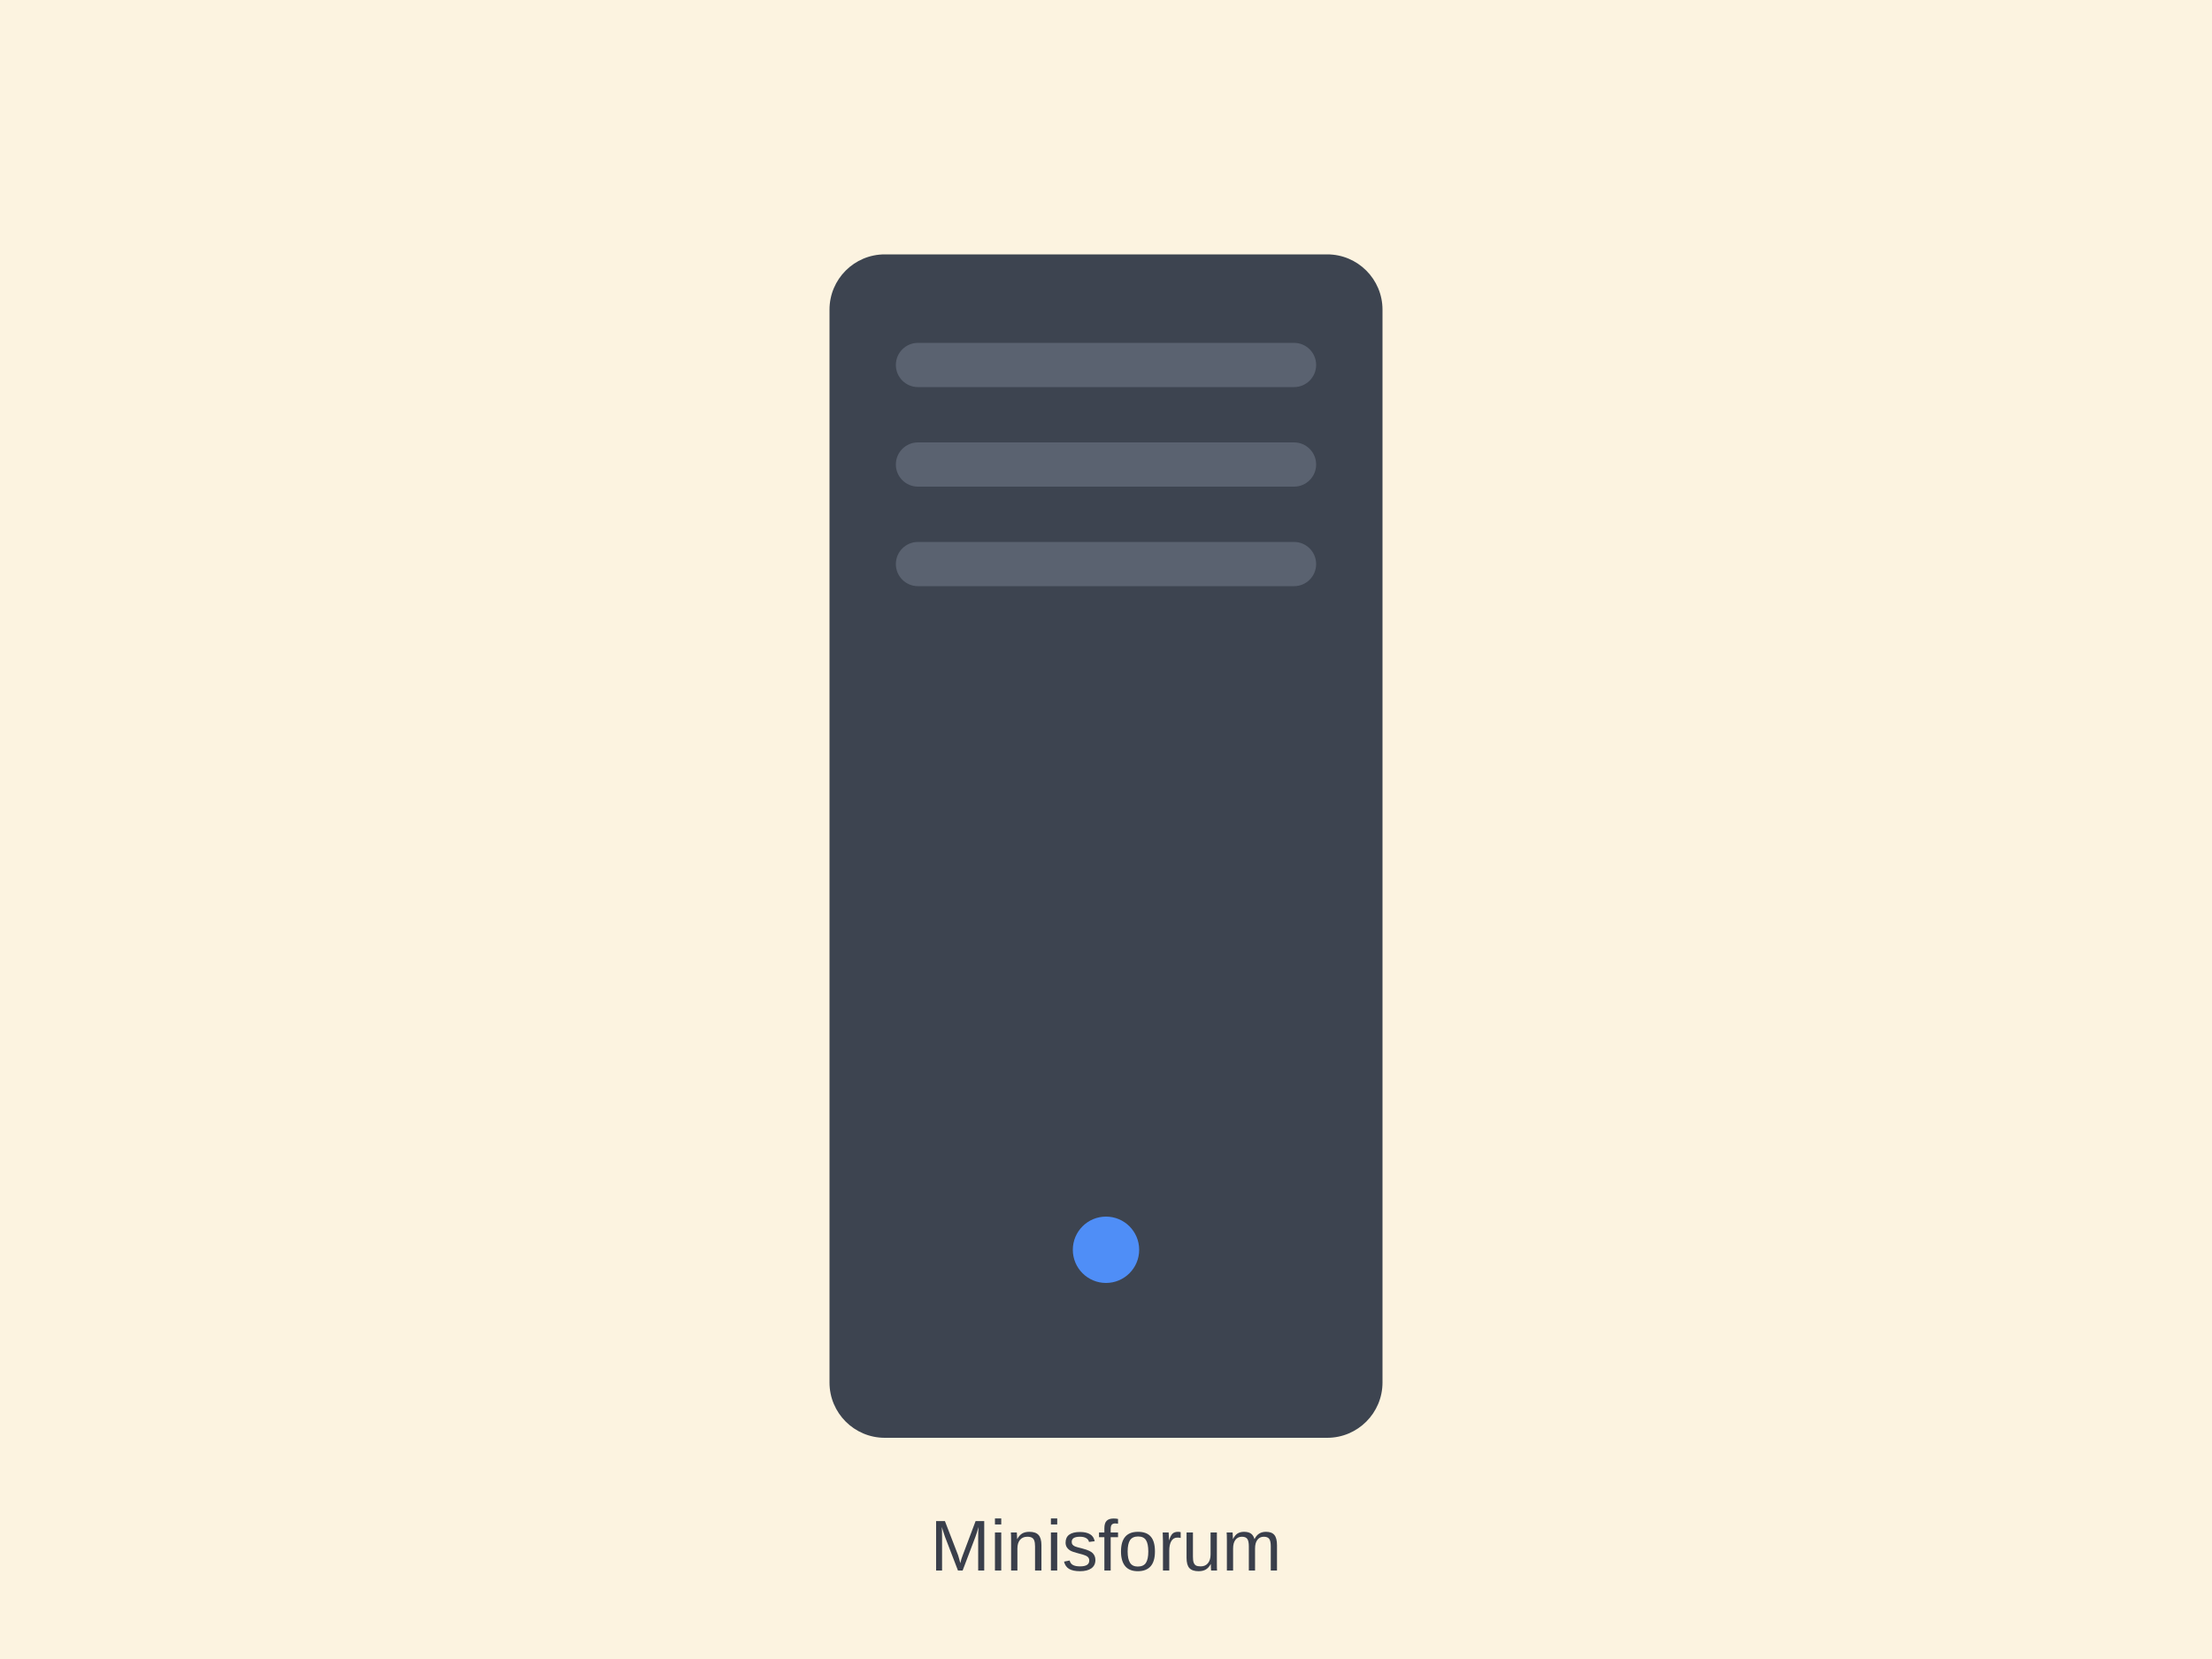
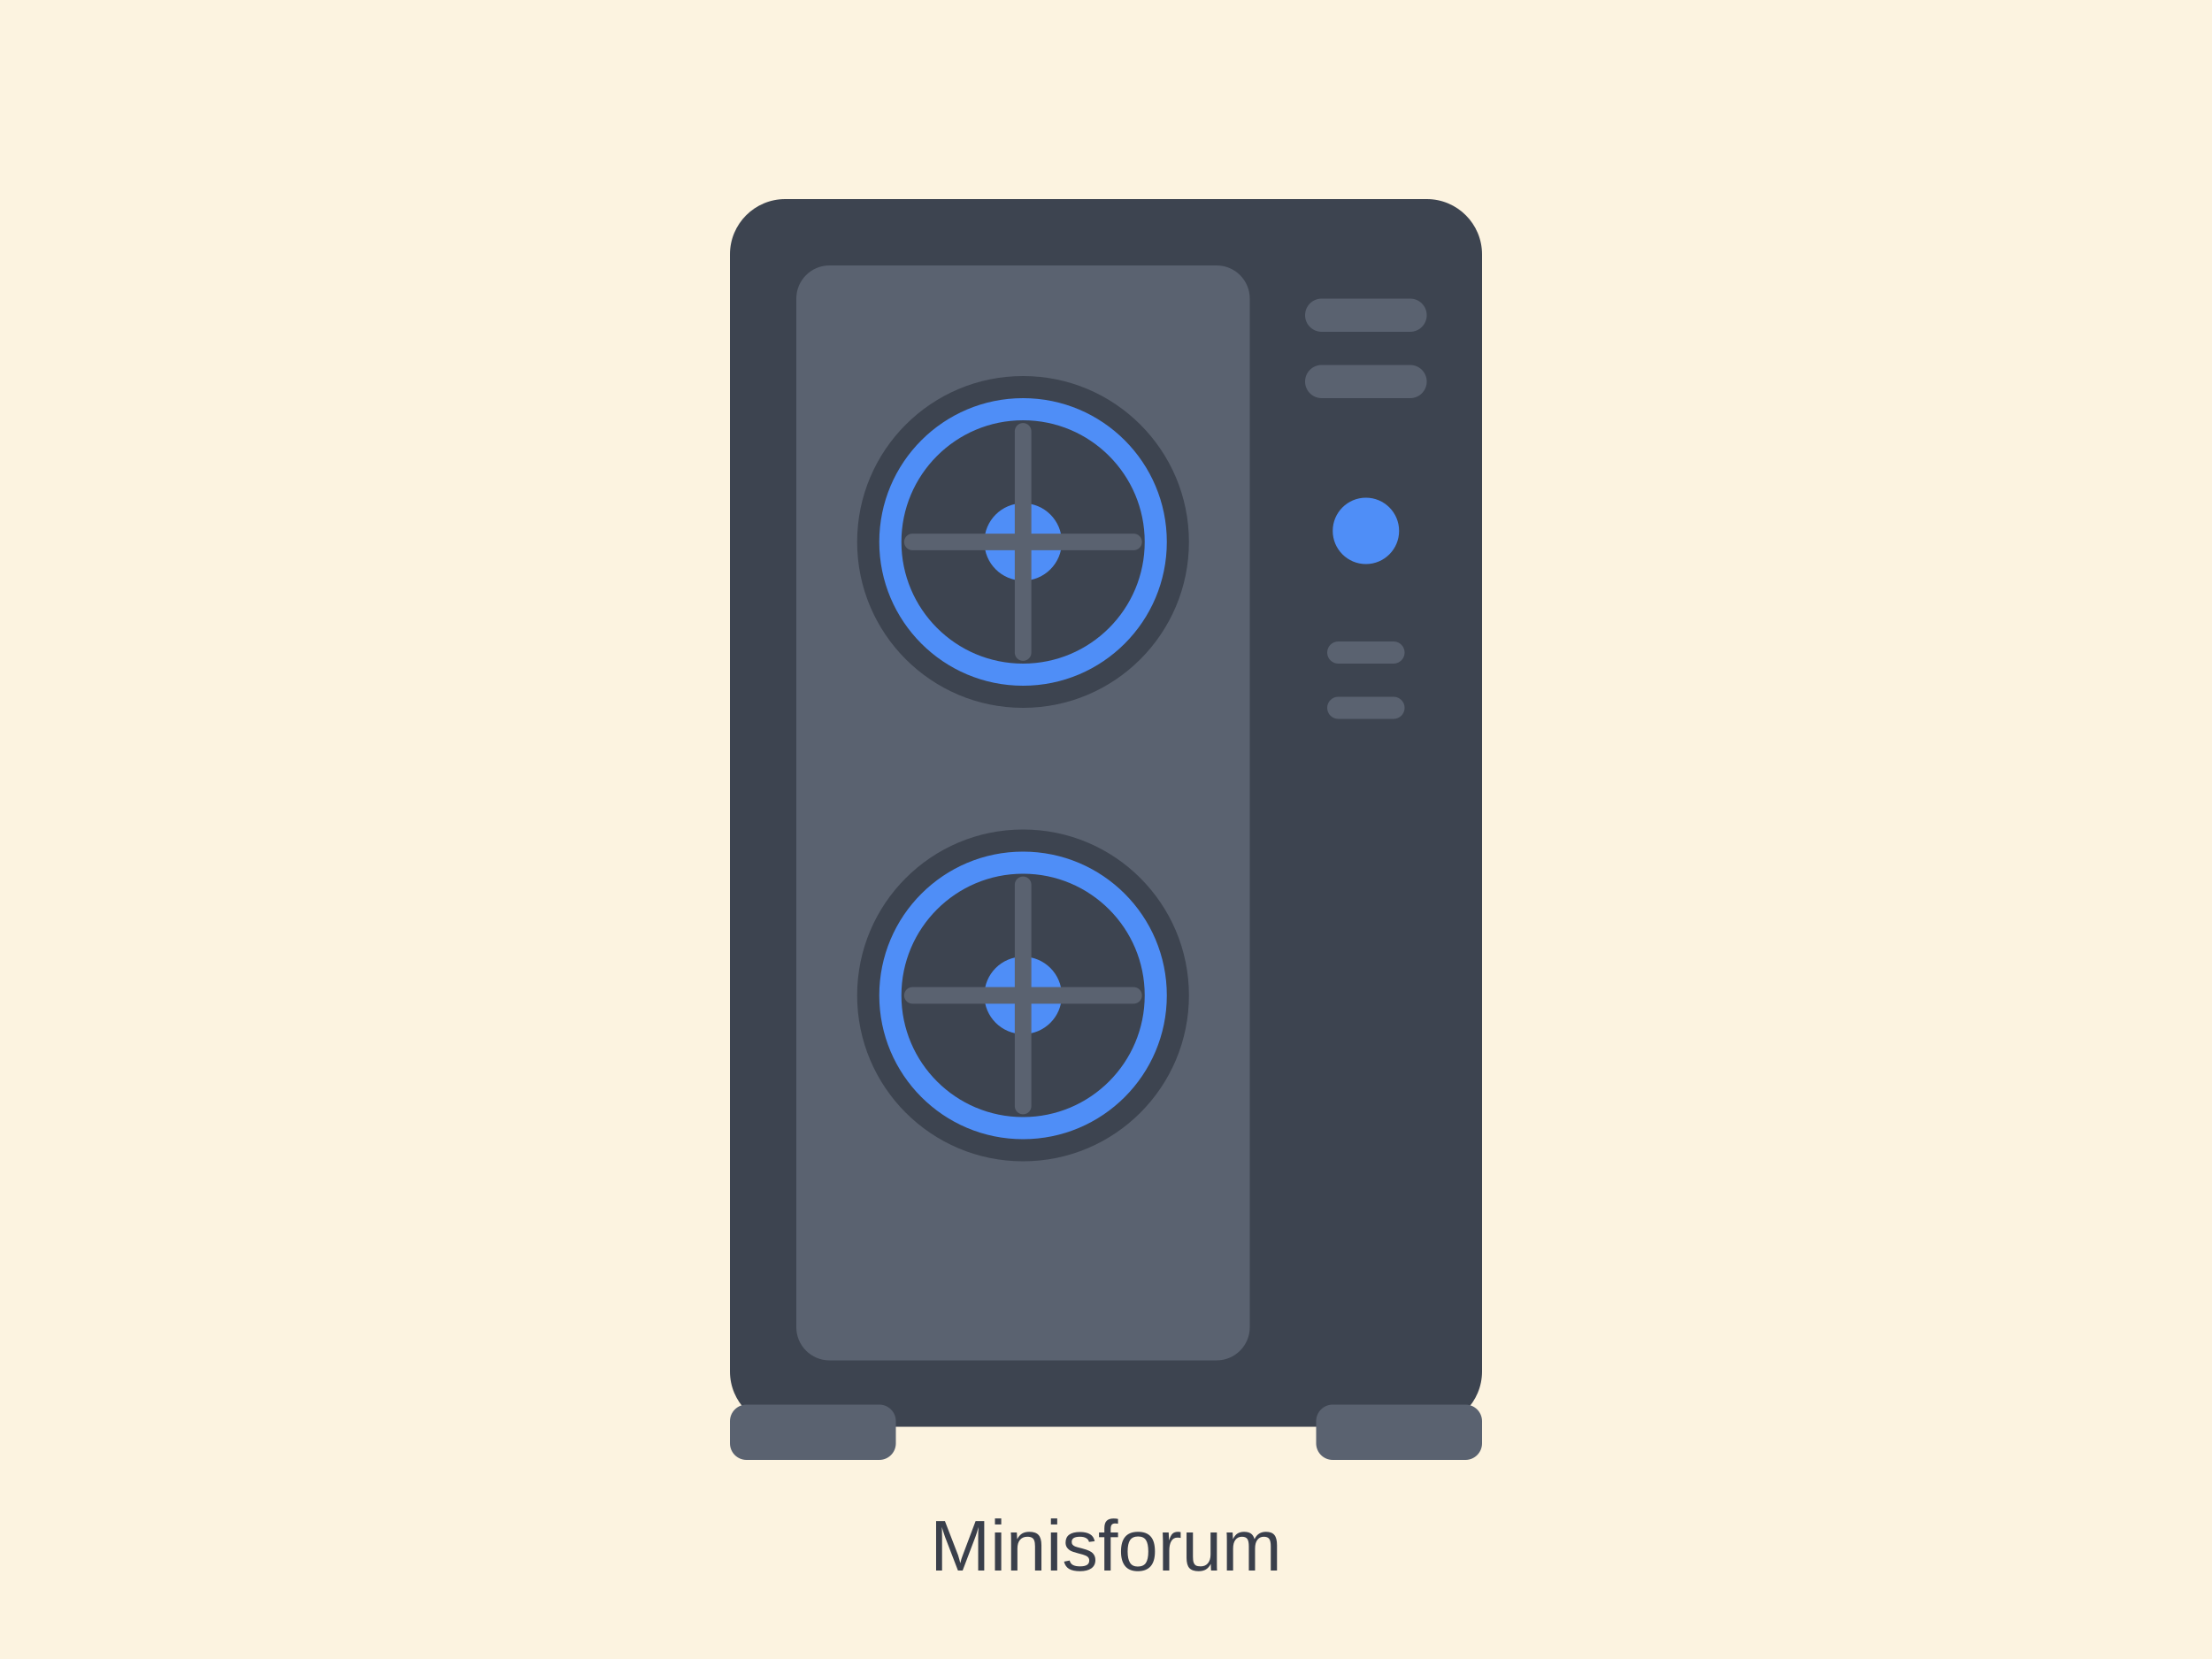
<svg xmlns="http://www.w3.org/2000/svg" viewBox="0 0 400 300" width="400" height="300" role="img" aria-label="Minisforum UM790 Pro">
  <rect width="400" height="300" fill="#fcf3e0" />
-   <rect x="150" y="46" width="100" height="214" rx="10" fill="#3d4450" />
-   <rect x="162" y="62" width="76" height="8" rx="4" fill="#5a6270" />
-   <rect x="162" y="80" width="76" height="8" rx="4" fill="#5a6270" />
-   <rect x="162" y="98" width="76" height="8" rx="4" fill="#5a6270" />
-   <circle cx="200" cy="226" r="6" fill="#4f8ef7" />
+   <rect x="132" y="36" width="136" height="222" rx="10" fill="#3d4450" />
+   <rect x="132" y="254" width="30" height="10" rx="3" fill="#5a6270" />
+   <rect x="238" y="254" width="30" height="10" rx="3" fill="#5a6270" />
+   <rect x="144" y="48" width="82" height="198" rx="6" fill="#5a6270" />
+   <circle cx="185" cy="98" r="30" fill="#3d4450" />
+   <circle cx="185" cy="98" r="24" fill="none" stroke="#4f8ef7" stroke-width="4" />
+   <circle cx="185" cy="98" r="7" fill="#4f8ef7" />
+   <line x1="185" y1="78" x2="185" y2="118" stroke="#5a6270" stroke-width="3" stroke-linecap="round" />
+   <line x1="165" y1="98" x2="205" y2="98" stroke="#5a6270" stroke-width="3" stroke-linecap="round" />
+   <circle cx="185" cy="180" r="30" fill="#3d4450" />
+   <circle cx="185" cy="180" r="24" fill="none" stroke="#4f8ef7" stroke-width="4" />
+   <circle cx="185" cy="180" r="7" fill="#4f8ef7" />
+   <line x1="185" y1="160" x2="185" y2="200" stroke="#5a6270" stroke-width="3" stroke-linecap="round" />
+   <line x1="165" y1="180" x2="205" y2="180" stroke="#5a6270" stroke-width="3" stroke-linecap="round" />
+   <rect x="236" y="54" width="22" height="6" rx="3" fill="#5a6270" />
+   <rect x="236" y="66" width="22" height="6" rx="3" fill="#5a6270" />
+   <circle cx="247" cy="96" r="6" fill="#4f8ef7" />
+   <rect x="240" y="116" width="14" height="4" rx="2" fill="#5a6270" />
+   <rect x="240" y="126" width="14" height="4" rx="2" fill="#5a6270" />
  <text x="200" y="284" font-family="Arial, Helvetica, sans-serif" font-size="13" text-anchor="middle" fill="#3a3f4b">Minisforum</text>
</svg>
